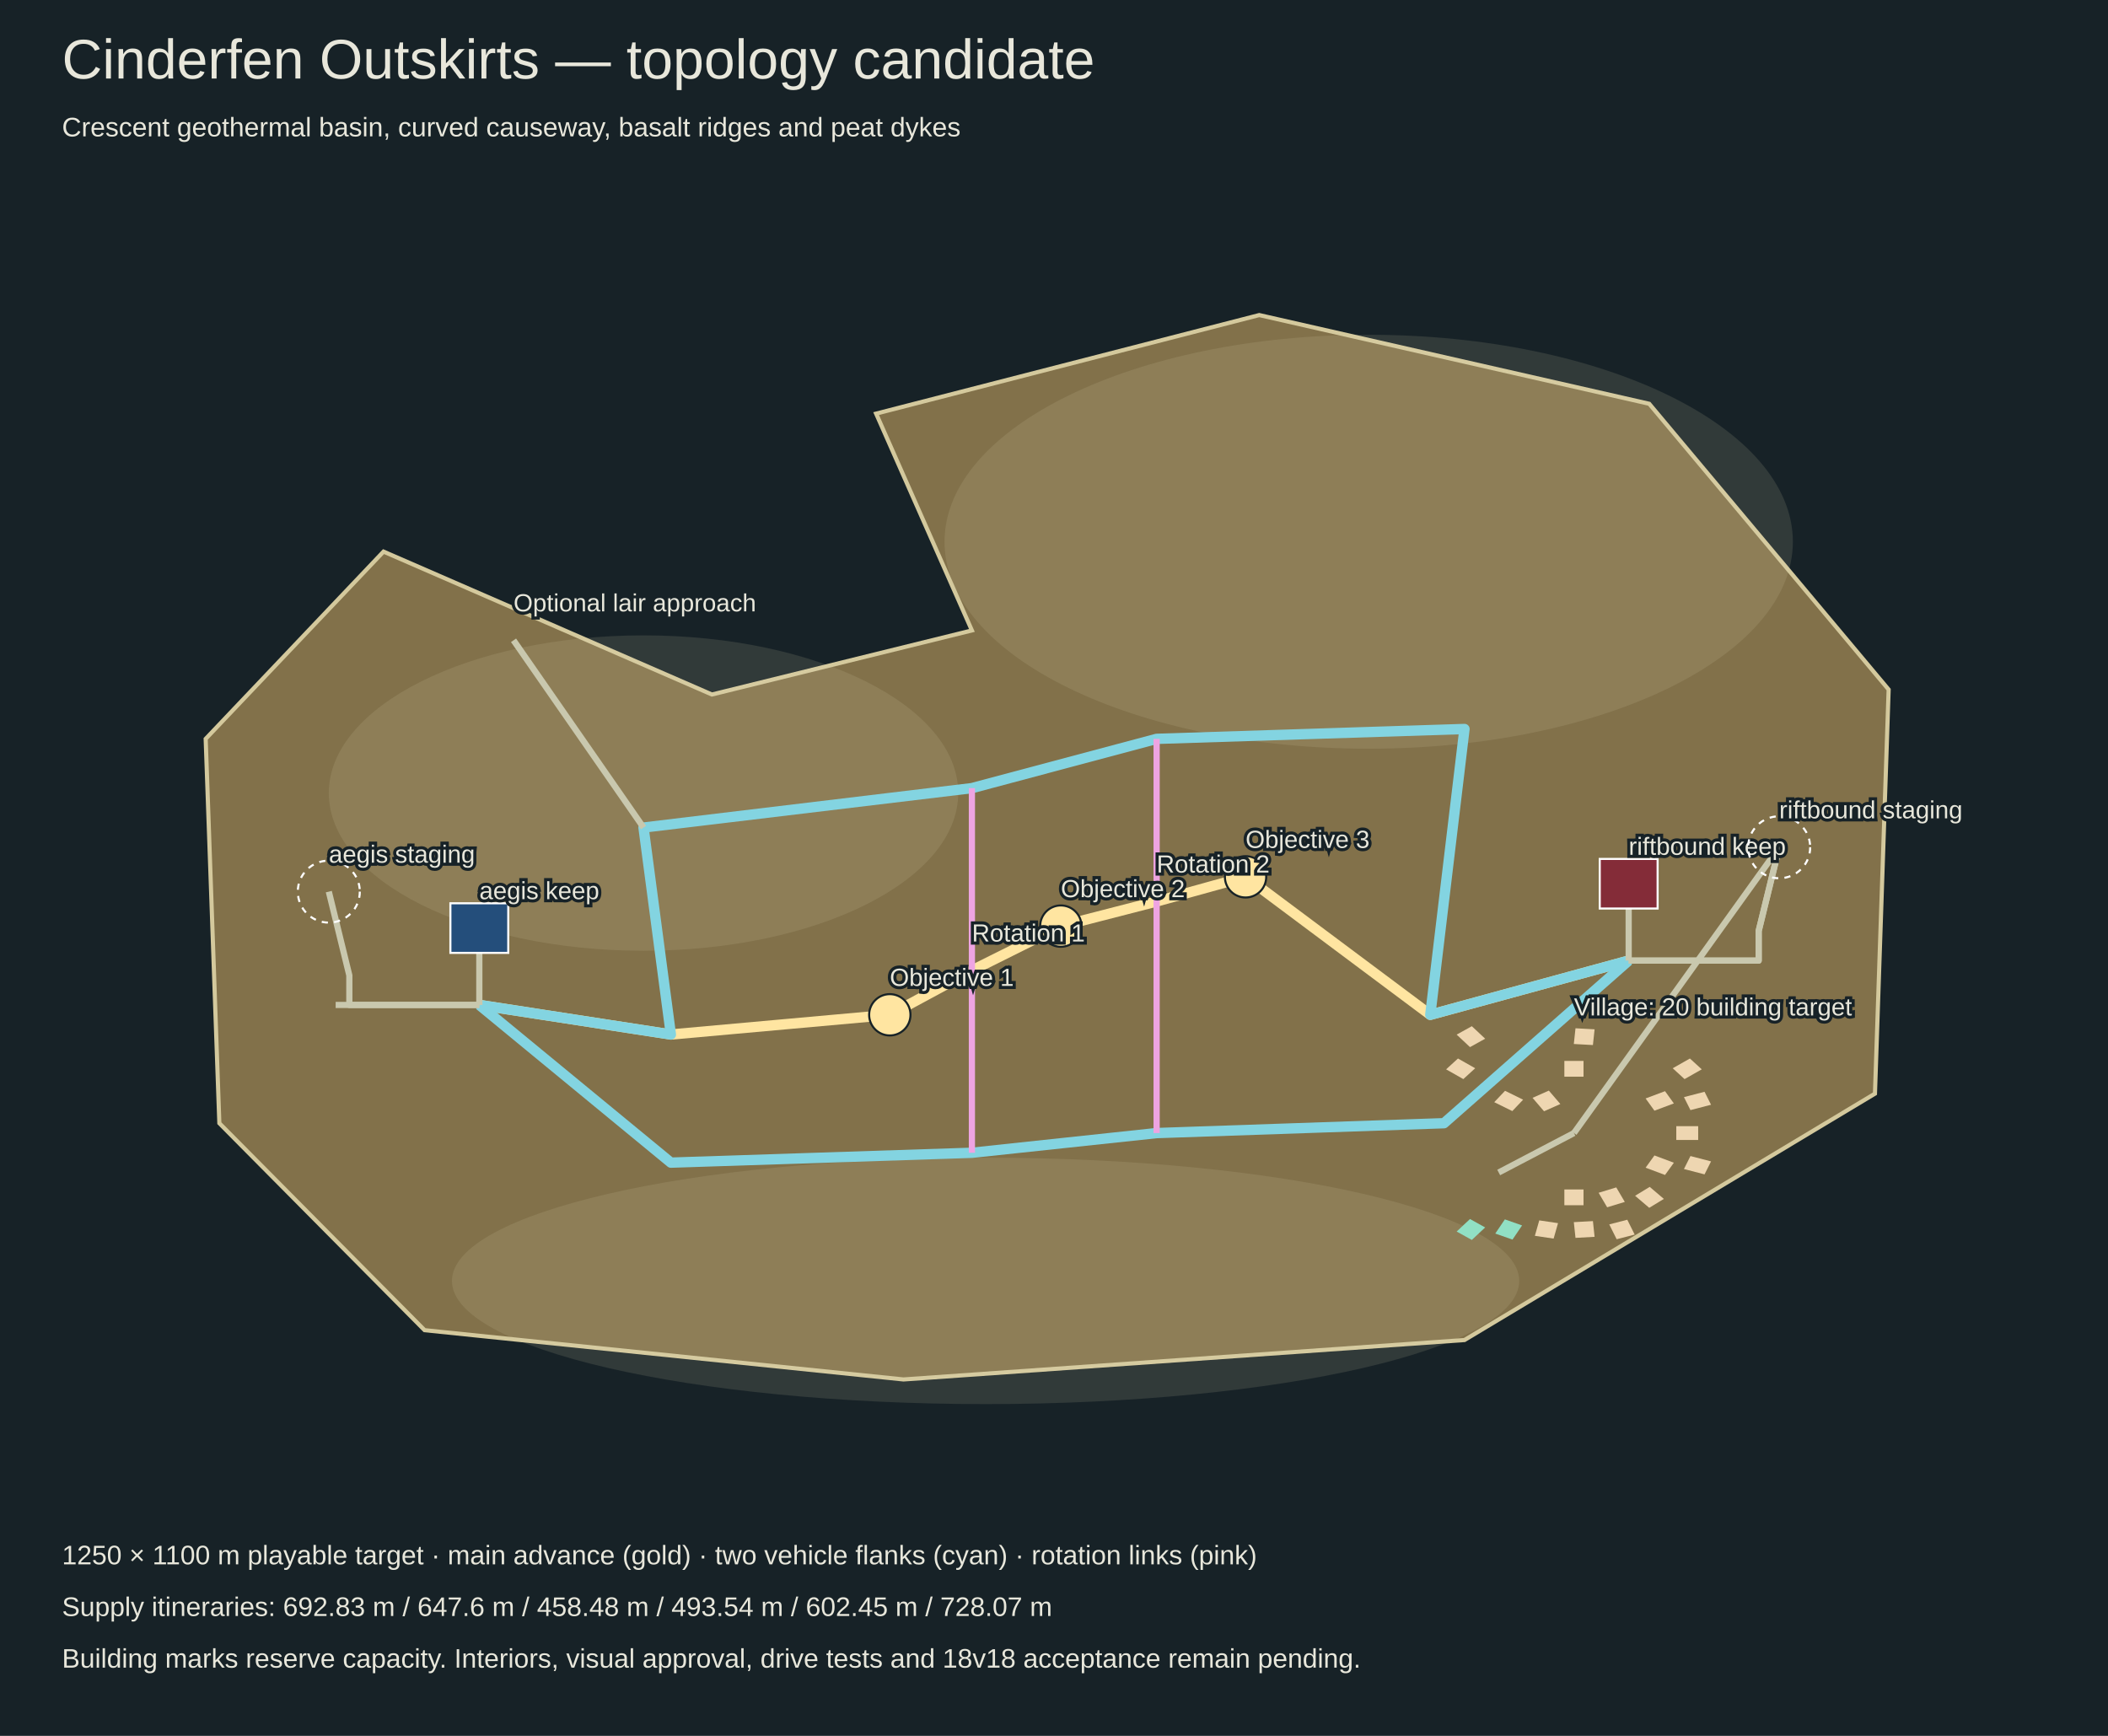
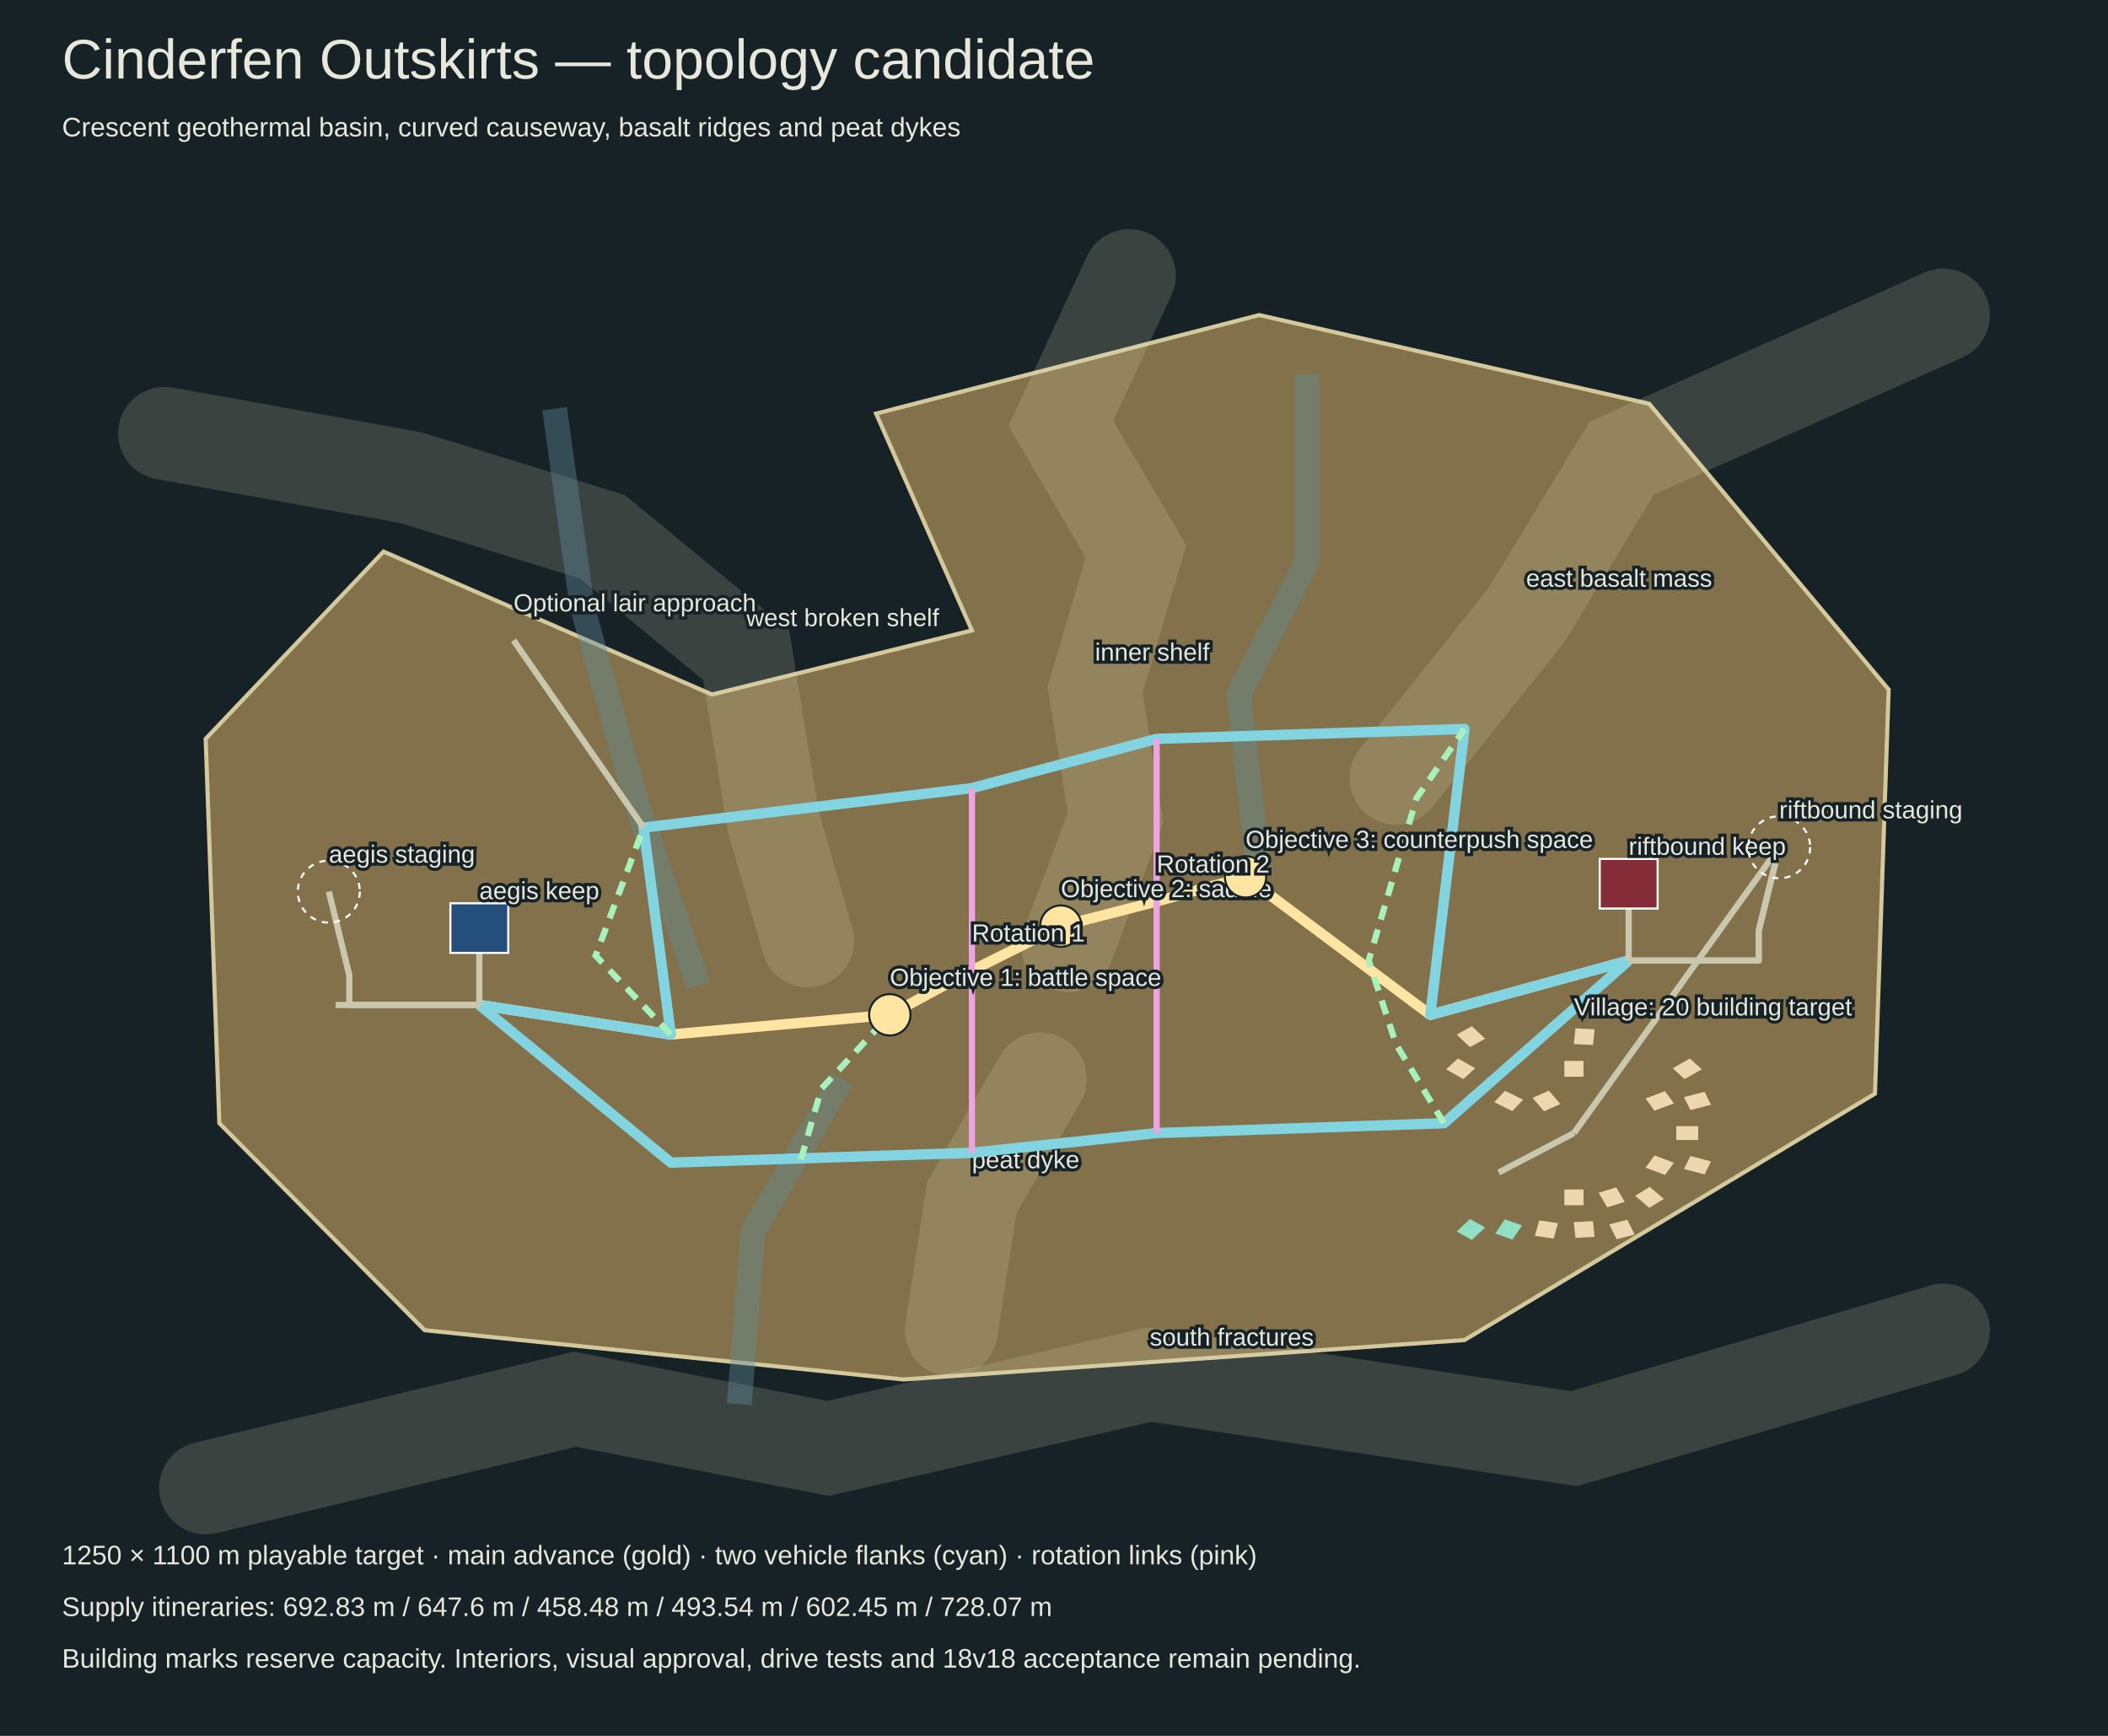
<svg xmlns="http://www.w3.org/2000/svg" width="1020" height="840" viewBox="0 0 1020 840">
  <style>text{font-family:Segoe UI,Arial;fill:#e8e7db}.label{font-size:12px;paint-order:stroke;stroke:#172227;stroke-width:3px}.title{font-size:27px}.note{font-size:13px}</style>
  <rect width="1020" height="840" fill="#172227" />
  <text x="30" y="38" class="title">Cinderfen Outskirts — topology candidate</text>
  <text x="30" y="66" class="note">Crescent geothermal basin, curved causeway, basalt ridges and peat dykes</text>
  <polygon points="106.138,543.538 205.448,643.692 437.172,667.538 708.621,648.462 907.241,529.231 913.862,333.692 798,195.385 609.31,152.462 423.931,200.154 470.276,305.077 344.483,336.077 185.586,266.923 99.517,357.538" fill="#82714a" stroke="#d4c99d" stroke-width="2" />
-   <ellipse cx="311.379" cy="383.769" rx="152.276" ry="76.308" fill="#ddd6b1" opacity=".13" />
-   <ellipse cx="662.276" cy="262.154" rx="205.241" ry="100.154" fill="#ddd6b1" opacity=".13" />
-   <ellipse cx="476.897" cy="619.846" rx="258.207" ry="59.615" fill="#ddd6b1" opacity=".13" />
+   <polyline points="79.655,209.692 198.828,231.154 291.517,259.769 361.034,317 374.276,398.077 390.828,455.308" fill="none" stroke="#ddd6b1" stroke-width="45" stroke-linecap="round" opacity=".18" />
+   <text x="361.034" y="303" class="label">west broken shelf</text>
+   <polyline points="546.414,133.385 513.31,204.923 549.724,266.923 529.862,333.692 539.793,395.692 516.621,457.692" fill="none" stroke="#ddd6b1" stroke-width="45" stroke-linecap="round" opacity=".18" />
+   <text x="529.862" y="319.692" class="label">inner shelf</text>
+   <polyline points="940.345,152.462 784.759,221.615 738.414,297.923 675.517,376.615" fill="none" stroke="#ddd6b1" stroke-width="45" stroke-linecap="round" opacity=".18" />
+   <text x="738.414" y="283.923" class="label">east basalt mass</text>
+   <polyline points="99.517,720 278.276,677.077 400.759,700.923 556.345,665.154 761.586,696.154 940.345,643.692" fill="none" stroke="#ddd6b1" stroke-width="45" stroke-linecap="round" opacity=".18" />
+   <text x="556.345" y="651.154" class="label">south fractures</text>
+   <polyline points="460.345,643.692 470.276,579.308 503.379,522.077" fill="none" stroke="#ddd6b1" stroke-width="45" stroke-linecap="round" opacity=".18" />
+   <text x="470.276" y="565.308" class="label">peat dyke</text>
+   <polyline points="268.345,197.769 281.586,293.154 308.069,388.538 337.862,476.769" fill="none" stroke="#5f8c9a" stroke-width="12" opacity=".4" />
+   <polyline points="632.483,181.077 632.483,271.692 599.379,336.077 609.31,424.308" fill="none" stroke="#5f8c9a" stroke-width="12" opacity=".4" />
+   <polyline points="357.724,679.462 364.345,596 407.379,522.077" fill="none" stroke="#5f8c9a" stroke-width="12" opacity=".4" />
  <polyline points="231.931,486.308 324.621,500.615 430.552,491.077 470.276,469.615 513.31,448.154 559.655,436.231 602.69,424.308 692.069,491.077 788.069,464.846" fill="none" stroke="#ffe5a1" stroke-width="5" stroke-linejoin="round" />
  <polyline points="231.931,486.308 324.621,500.615 311.379,400.462 470.276,381.385 559.655,357.538 708.621,352.769 692.069,491.077 788.069,464.846" fill="none" stroke="#83d4e1" stroke-width="5" stroke-linejoin="round" />
  <polyline points="231.931,486.308 324.621,562.615 470.276,557.846 559.655,548.308 698.69,543.538 788.069,464.846" fill="none" stroke="#83d4e1" stroke-width="5" stroke-linejoin="round" />
  <polyline points="470.276,381.385 470.276,469.615 470.276,557.846" fill="none" stroke="#eea4e2" stroke-width="3" stroke-linejoin="round" />
  <polyline points="559.655,357.538 559.655,436.231 559.655,548.308" fill="none" stroke="#eea4e2" stroke-width="3" stroke-linejoin="round" />
  <polyline points="231.931,486.308 231.931,455.737 231.931,449.108" fill="none" stroke="#c9c8ae" stroke-width="3" stroke-linejoin="round" />
  <polyline points="788.069,464.846 788.069,434.275 788.069,427.646" fill="none" stroke="#c9c8ae" stroke-width="3" stroke-linejoin="round" />
  <polyline points="159.103,431.462 169.034,472 169.034,486.308 231.931,486.308" fill="none" stroke="#c9c8ae" stroke-width="3" stroke-linejoin="round" />
  <polyline points="860.897,410 850.966,450.538 850.966,464.846 788.069,464.846" fill="none" stroke="#c9c8ae" stroke-width="3" stroke-linejoin="round" />
  <polyline points="761.586,548.308 860.897,410 850.966,450.538 850.966,464.846 788.069,464.846" fill="none" stroke="#c9c8ae" stroke-width="3" stroke-linejoin="round" />
  <polyline points="761.586,548.308 725.172,567.385" fill="none" stroke="#c9c8ae" stroke-width="3" stroke-linejoin="round" />
  <polyline points="311.379,400.462 248.483,309.846" fill="none" stroke="#c9c8ae" stroke-width="3" stroke-linejoin="round" />
  <polyline points="231.931,486.308 162.414,486.308" fill="none" stroke="#c9c8ae" stroke-width="3" stroke-linejoin="round" />
+   <polyline points="324.621,500.615 288.207,462.462 311.379,400.462" fill="none" stroke="#a8f1bb" stroke-width="3" stroke-dasharray="7 5" />
+   <polyline points="387.517,561.185 397.448,526.846 430.552,491.077" fill="none" stroke="#a8f1bb" stroke-width="3" stroke-dasharray="7 5" />
+   <polyline points="698.69,543.538 675.517,505.385 662.276,464.846 685.448,386.154 708.621,352.769" fill="none" stroke="#a8f1bb" stroke-width="3" stroke-dasharray="7 5" />
  <rect x="217.931" y="437.108" width="28" height="24" fill="#244e7b" stroke="#fff" />
  <text x="231.931" y="435.108" class="label">aegis keep</text>
  <rect x="774.069" y="415.646" width="28" height="24" fill="#842c38" stroke="#fff" />
  <text x="788.069" y="413.646" class="label">riftbound keep</text>
  <circle cx="430.552" cy="491.077" r="10" fill="#ffe5a1" stroke="#172227" />
-   <text x="430.552" y="477.077" class="label">Objective 1</text>
+   <text x="430.552" y="477.077" class="label">Objective 1: battle space</text>
  <circle cx="513.31" cy="448.154" r="10" fill="#ffe5a1" stroke="#172227" />
-   <text x="513.31" y="434.154" class="label">Objective 2</text>
+   <text x="513.31" y="434.154" class="label">Objective 2: saddle</text>
  <circle cx="602.69" cy="424.308" r="10" fill="#ffe5a1" stroke="#172227" />
-   <text x="602.69" y="410.308" class="label">Objective 3</text>
+   <text x="602.69" y="410.308" class="label">Objective 3: counterpush space</text>
  <circle cx="159.103" cy="431.462" r="15" fill="none" stroke="#fff" stroke-dasharray="3 3" />
  <text x="159.103" y="417.462" class="label">aegis staging</text>
  <circle cx="860.897" cy="410" r="15" fill="none" stroke="#fff" stroke-dasharray="3 3" />
  <text x="860.897" y="396" class="label">riftbound staging</text>
  <polygon points="718.636,593.976 712.174,600.023 704.829,595.95 711.291,589.903" fill="#91e0c4" />
  <polygon points="736.493,592.997 731.85,599.856 723.519,596.929 728.161,590.071" fill="#91e0c4" />
  <polygon points="753.884,591.898 751.752,599.372 742.673,598.029 744.805,590.554" fill="#eed6b1" />
  <polygon points="766.221,575.596 766.221,583.227 756.952,583.227 756.952,575.596" fill="#eed6b1" />
  <polygon points="770.768,590.904 771.578,598.512 762.336,599.023 761.526,591.414" fill="#eed6b1" />
  <polygon points="787.398,590.245 790.976,597.427 782.251,599.682 778.674,592.499" fill="#eed6b1" />
  <polygon points="747.113,537.756 741.554,531.26 749.445,527.756 755.003,534.252" fill="#eed6b1" />
  <polygon points="782.063,574.597 786.192,581.624 777.656,584.226 773.527,577.199" fill="#eed6b1" />
  <polygon points="731.763,537.665 723.018,533.359 728.249,527.847 736.993,532.153" fill="#eed6b1" />
  <polygon points="796.261,531.554 805.659,528.034 809.935,533.957 800.537,537.478" fill="#eed6b1" />
  <polygon points="798.248,574.342 805.092,580.167 798.017,584.48 791.173,578.656" fill="#eed6b1" />
  <polygon points="708.06,522.187 699.738,517.466 705.474,512.221 713.795,516.942" fill="#eed6b1" />
  <polygon points="800.537,559.137 809.935,562.658 805.659,568.582 796.261,565.061" fill="#eed6b1" />
  <polygon points="711.291,506.712 704.829,500.665 712.174,496.592 718.636,502.639" fill="#eed6b1" />
  <polygon points="811.109,544.969 821.702,544.969 821.702,551.646 811.109,551.646" fill="#eed6b1" />
  <polygon points="817.963,559.424 827.927,562.015 824.779,568.295 814.815,565.704" fill="#eed6b1" />
  <polygon points="761.526,505.201 762.336,497.593 771.578,498.103 770.768,505.712" fill="#eed6b1" />
  <polygon points="756.952,521.019 756.952,513.389 766.221,513.389 766.221,521.019" fill="#eed6b1" />
  <polygon points="809.377,516.942 817.699,512.221 823.434,517.466 815.112,522.187" fill="#eed6b1" />
  <polygon points="814.815,530.912 824.779,528.32 827.927,534.6 817.963,537.192" fill="#eed6b1" />
  <text x="761.586" y="491.385" class="label">Village: 20 building target</text>
  <text x="248.483" y="295.846" class="label">Optional lair approach</text>
  <text x="470.276" y="455.615" class="label">Rotation 1</text>
  <text x="559.655" y="422.231" class="label">Rotation 2</text>
  <text x="30" y="757" class="note">1250 × 1100 m playable target · main advance (gold) · two vehicle flanks (cyan) · rotation links (pink)</text>
  <text x="30" y="782" class="note">Supply itineraries: 692.83 m / 647.6 m / 458.48 m / 493.54 m / 602.45 m / 728.07 m</text>
  <text x="30" y="807" class="note">Building marks reserve capacity. Interiors, visual approval, drive tests and 18v18 acceptance remain pending.</text>
</svg>
